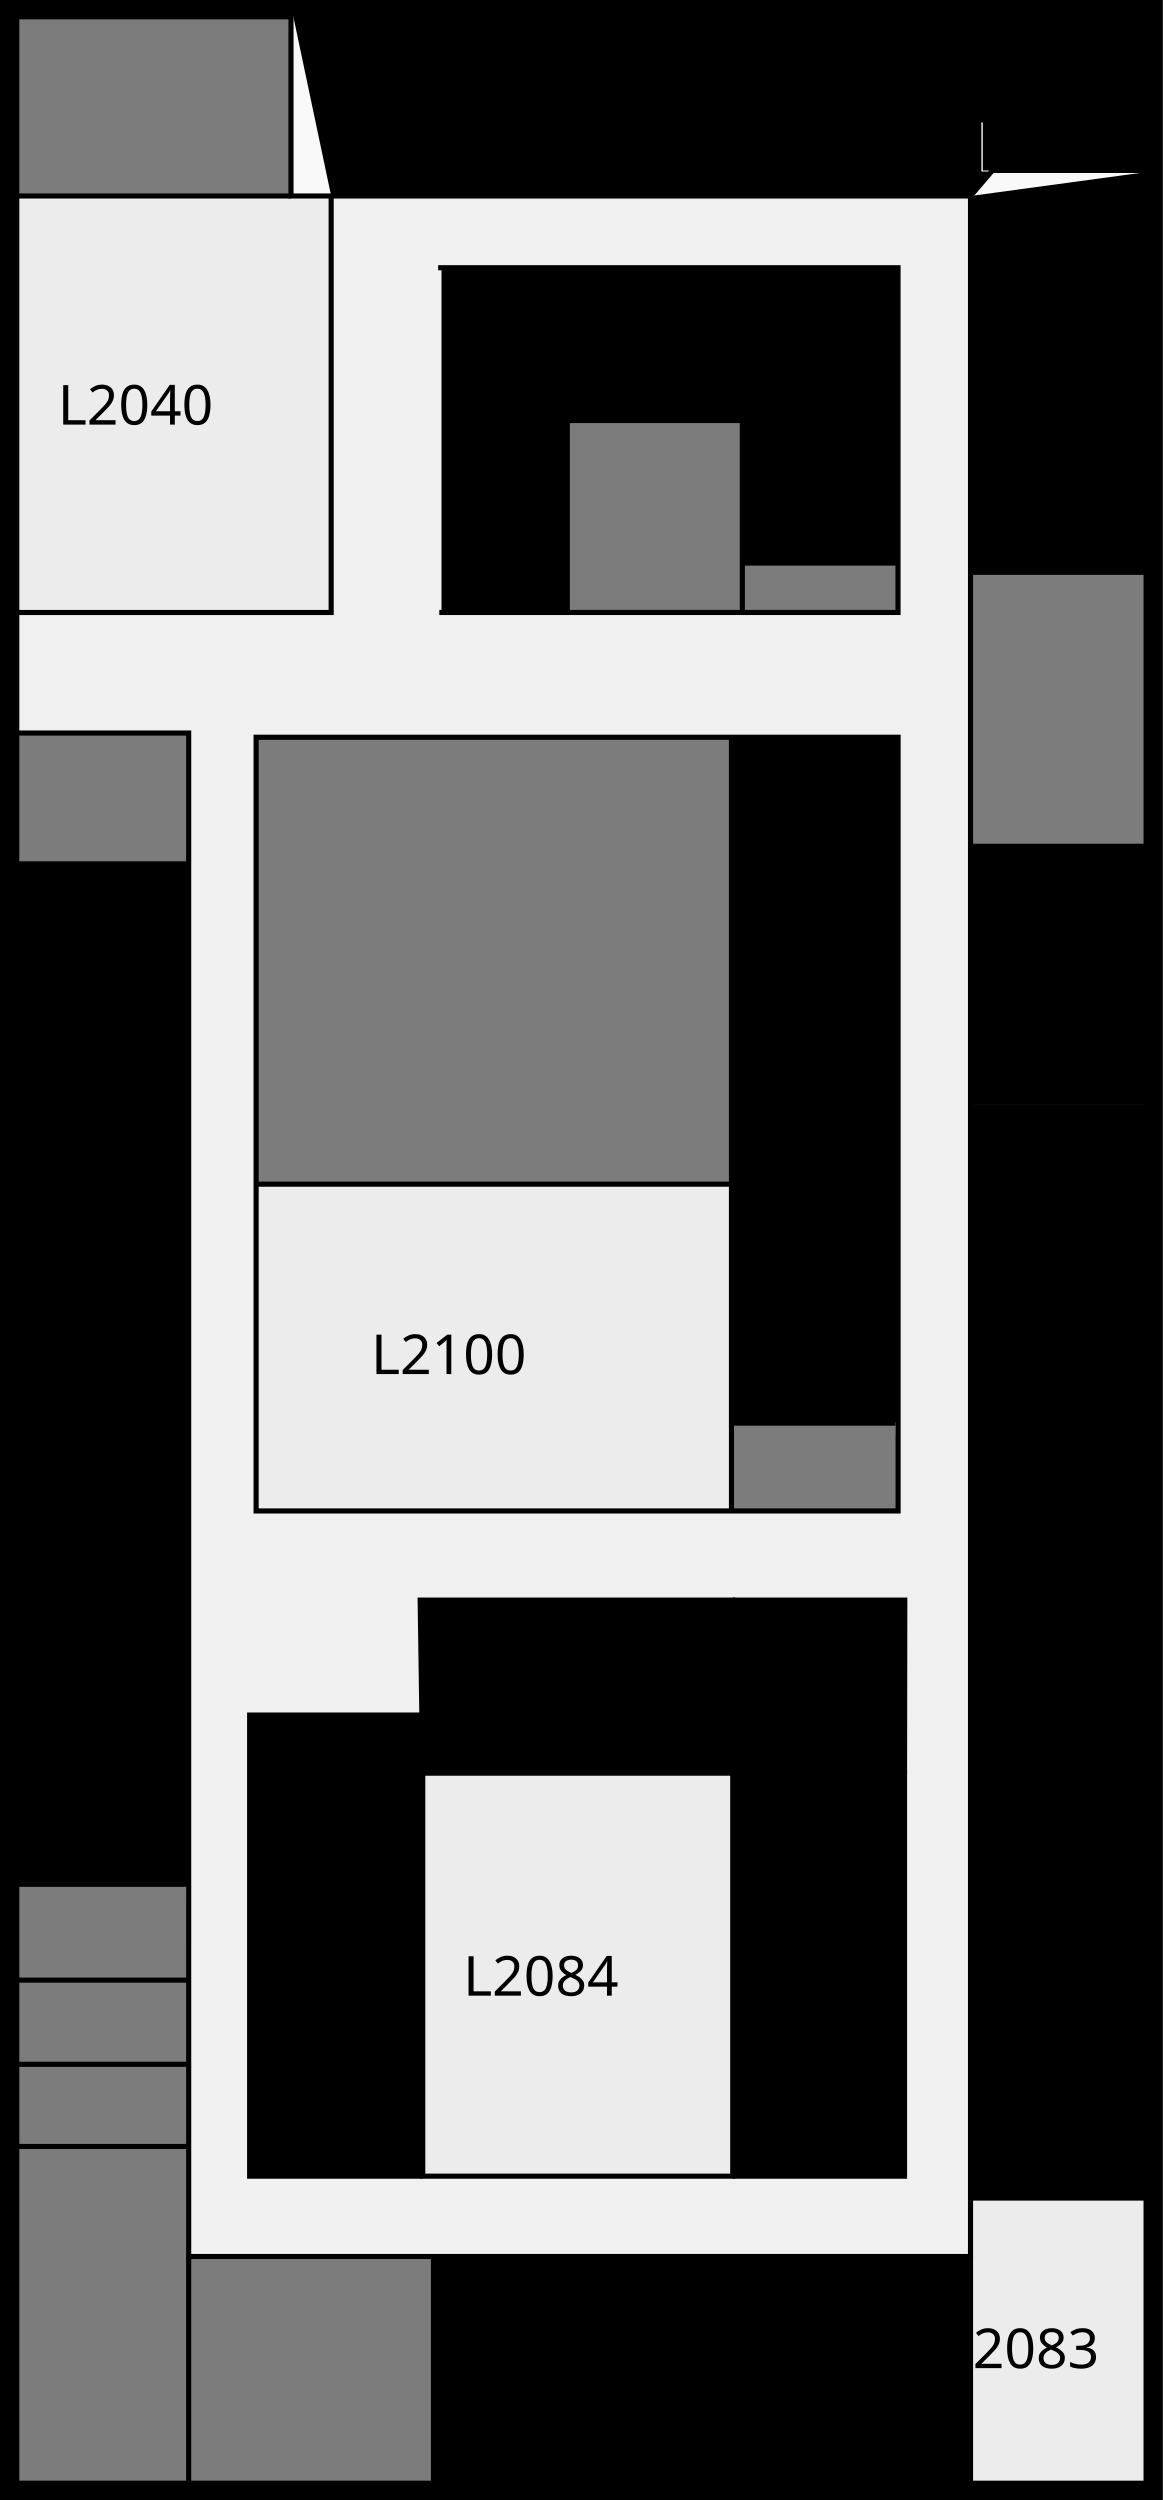
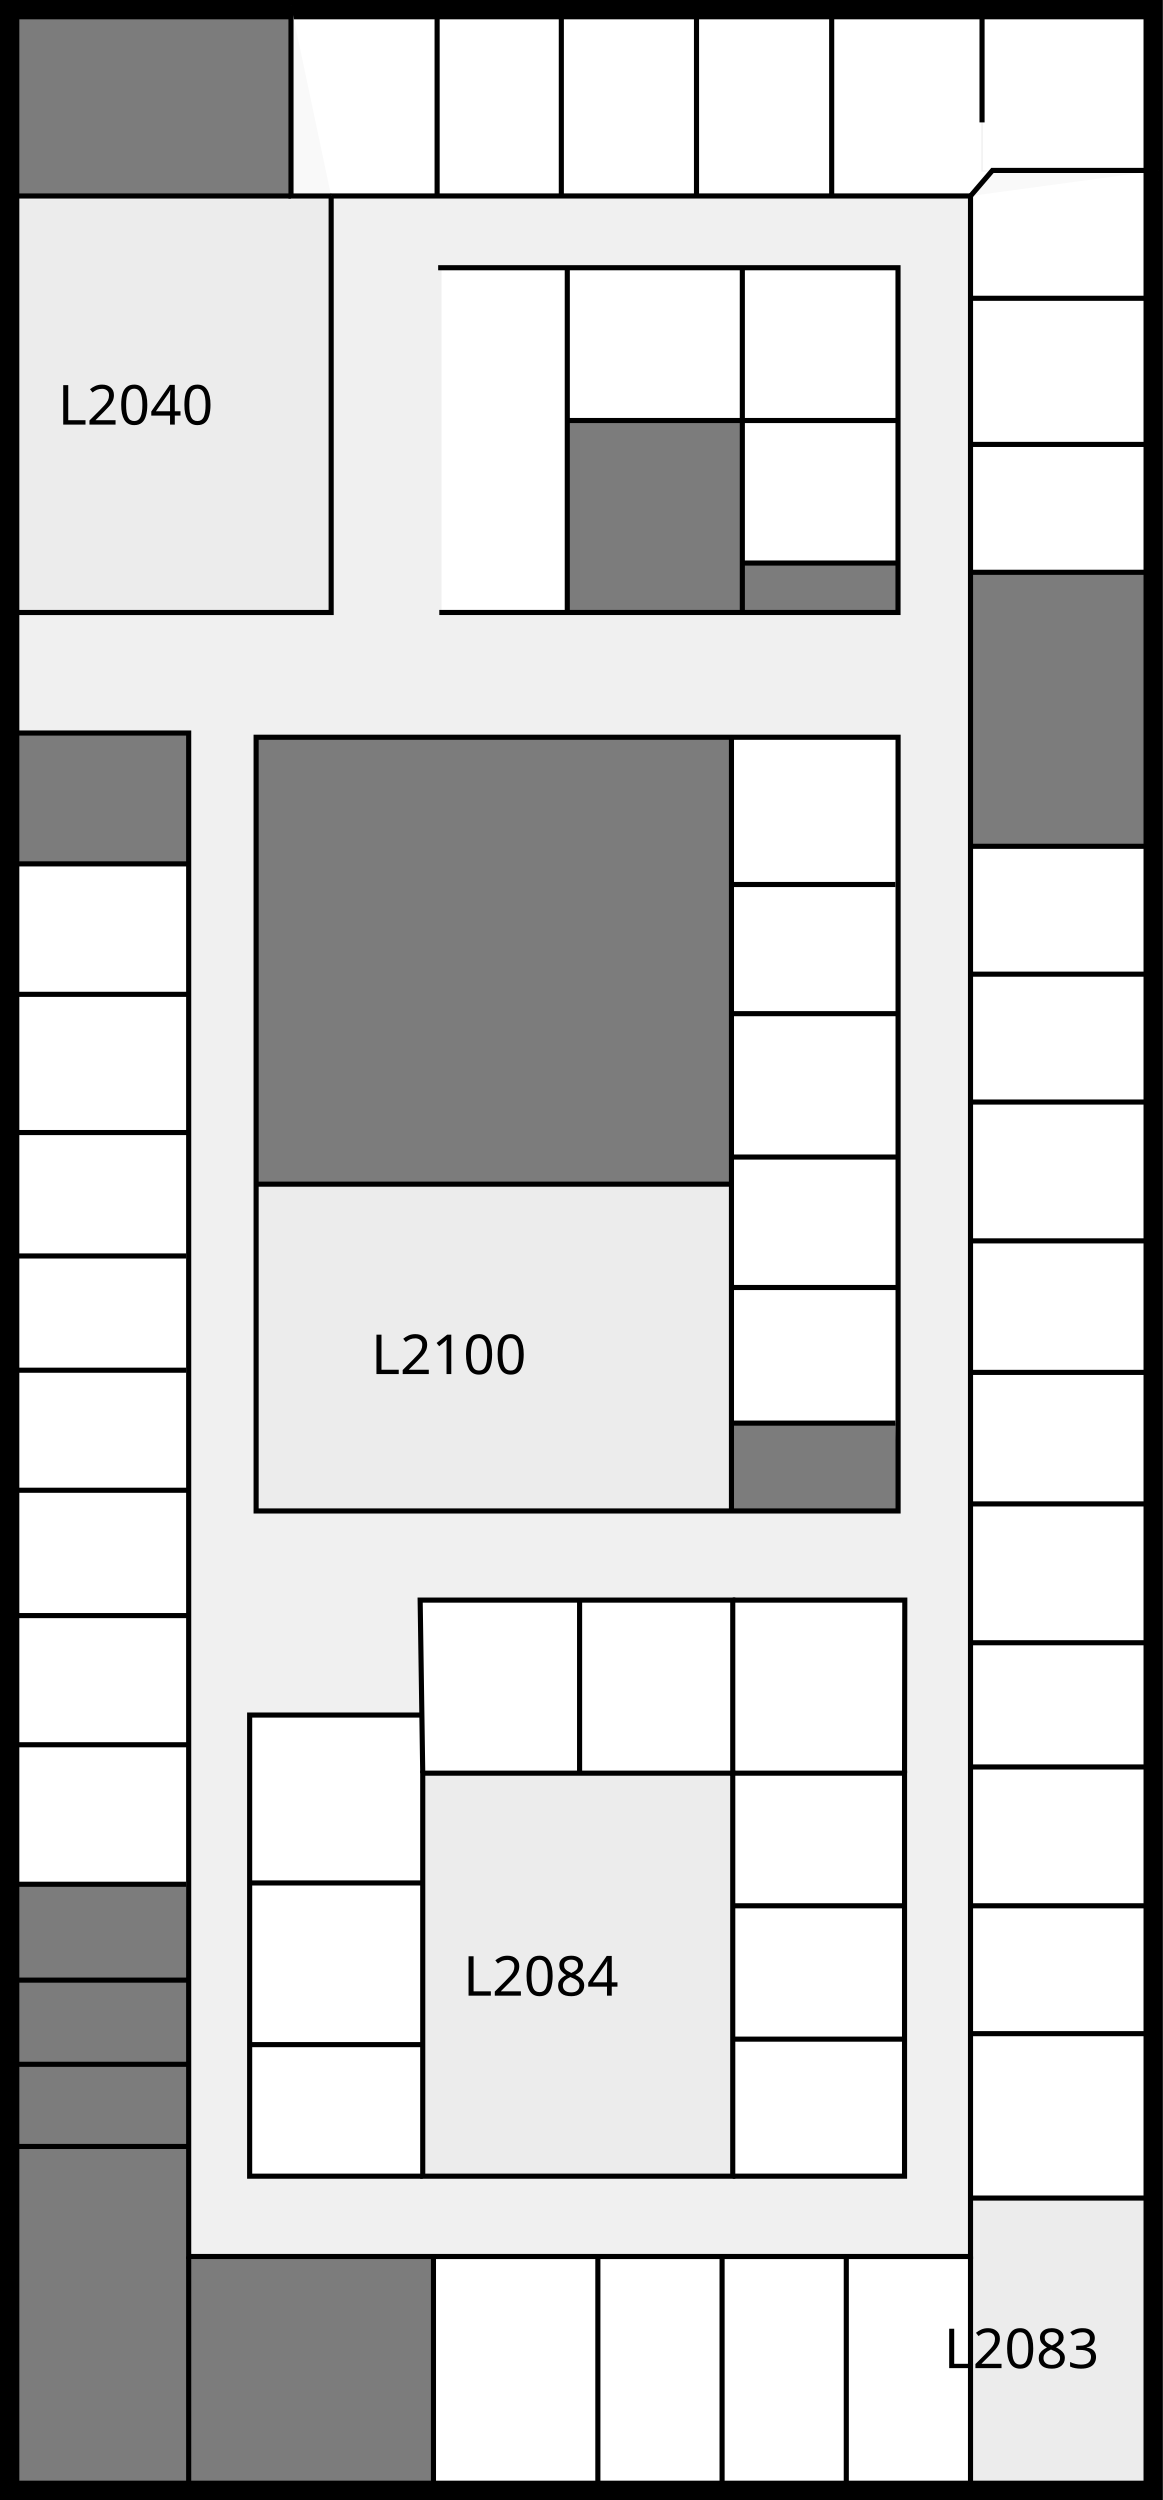
<svg xmlns="http://www.w3.org/2000/svg" width="133.647mm" height="287.327mm" viewBox="0 0 133.647 287.327" version="1.1" id="svg1264">
  <defs id="defs1258" />
-   <style id="style1">.office{fill:#none;stroke:none;stroke-width:1}.selected{fill:#eba904}</style>
+   <style id="style1">.office{fill:#fff;stroke:none;stroke-width:1}.selected{fill:#eba904}</style>
  <g id="layer2">
    <rect id="L2083" width="21.268" height="33.937" x="140.087" y="257.602" style="fill:#ececec" transform="translate(-28.56613,-4.791746)" />
    <rect id="L2100" width="54.481" height="37.483" x="58.036" y="140.813" style="fill:#ececec" transform="translate(-28.56613,-4.791746)" />
    <rect id="L2040" width="36.433" height="47.594" x="30.066" y="27.742" style="fill:#ececec" transform="translate(-28.56613,-4.791746)" />
    <rect id="L2044" class="office" width="14.505" height="39.593" x="79.309" y="35.55" transform="translate(-28.56613,-4.791746)" />
    <rect id="L2041" class="office" width="16.867" height="21.308" x="61.97" y="5.784" transform="translate(-28.56613,-4.791746)" />
    <rect id="L2043" class="office" width="14.316" height="21.308" x="78.79" y="5.784" transform="translate(-28.56613,-4.791746)" />
    <rect id="L2045" class="office" width="15.45" height="21.308" x="93.077" y="5.784" transform="translate(-28.56613,-4.791746)" />
    <rect id="L2047" class="office" width="15.45" height="21.308" x="108.716" y="5.784" transform="translate(-28.56613,-4.791746)" />
    <rect id="L2049" class="office" width="17.292" height="21.308" x="124.062" y="5.784" transform="translate(-28.56613,-4.791746)" />
    <rect id="L2051" class="office" width="19.831" height="18.602" x="141.524" y="5.784" transform="translate(-28.56613,-4.791746)" />
    <rect id="L2053" class="office" width="21.268" height="14.693" x="140.087" y="24.509" transform="translate(-28.56613,-4.791746)" />
    <rect id="L2055" class="office" width="21.268" height="16.598" x="140.087" y="39.159" transform="translate(-28.56613,-4.791746)" />
    <rect id="L2057" class="office" width="21.268" height="14.727" x="140.087" y="55.847" transform="translate(-28.56613,-4.791746)" />
    <rect id="L2063" class="office" width="21.268" height="14.727" x="140.087" y="102.051" transform="translate(-28.56613,-4.791746)" />
    <rect id="L2065" class="office" width="21.268" height="14.727" x="140.087" y="116.868" transform="translate(-28.56613,-4.791746)" />
    <rect id="L2067" class="office" width="21.268" height="15.529" x="140.087" y="131.684" transform="translate(-28.56613,-4.791746)" />
    <rect id="L2069" class="office" width="21.268" height="15.094" x="140.087" y="147.464" transform="translate(-28.56613,-4.791746)" />
    <rect id="L2071" class="office" width="21.268" height="15.094" x="140.087" y="162.548" transform="translate(-28.56613,-4.791746)" />
    <rect id="L2073" class="office" width="21.268" height="15.829" x="140.087" y="177.688" transform="translate(-28.56613,-4.791746)" />
    <rect id="L2075" class="office" width="21.268" height="14.293" x="140.087" y="193.512" transform="translate(-28.56613,-4.791746)" />
    <rect id="L2077" class="office" width="21.268" height="15.829" x="140.087" y="207.85" transform="translate(-28.56613,-4.791746)" />
    <rect id="L2079" class="office" width="21.268" height="14.76" x="140.087" y="223.736" transform="translate(-28.56613,-4.791746)" />
    <rect id="L2081" class="office" width="21.268" height="18.836" x="140.087" y="238.552" transform="translate(-28.56613,-4.791746)" />
    <rect id="L2085" class="office" width="14.185" height="27.389" x="125.8" y="264.15" transform="translate(-28.56613,-4.791746)" />
    <rect id="L2087" class="office" width="14.185" height="27.389" x="111.513" y="264.15" transform="translate(-28.56613,-4.791746)" />
    <rect id="L2089" class="office" width="14.185" height="27.389" x="97.225" y="264.15" transform="translate(-28.56613,-4.791746)" />
    <rect id="L2091" class="office" width="18.729" height="27.389" x="78.394" y="264.15" transform="translate(-28.56613,-4.791746)" />
    <rect id="L2078" class="office" width="19.865" height="15.629" x="112.738" y="239.16" transform="translate(-28.56613,-4.791746)" />
    <rect id="L2076" class="office" width="19.865" height="15.629" x="112.738" y="223.681" transform="translate(-28.56613,-4.791746)" />
    <rect id="L2074" class="office" width="19.865" height="15.295" x="112.738" y="208.669" transform="translate(-28.56613,-4.791746)" />
    <rect id="L2072" class="office" width="19.865" height="19.972" x="112.738" y="188.647" transform="translate(-28.56613,-4.791746)" />
    <rect id="L2098" class="office" width="17.526" height="19.972" x="95.276" y="188.647" transform="translate(-28.56613,-4.791746)" />
    <rect id="L2096" class="office" width="18.029" height="19.972" x="77.051" y="188.647" transform="translate(-28.56613,-4.791746)" />
    <rect id="L2090" class="office" width="19.969" height="19.088" x="28.61" y="197.243" />
    <rect id="L2088" class="office" width="19.969" height="18.587" x="28.61" y="216.265" />
    <rect id="L2086" class="office" width="19.969" height="14.946" x="28.777" y="235.007" />
    <rect id="L2101" class="office" width="19.969" height="16.048" x="1.789" y="200.567" />
    <rect id="L2103" class="office" width="19.969" height="14.678" x="1.789" y="185.751" />
    <rect id="L2105" class="office" width="19.969" height="14.678" x="1.789" y="171.202" />
    <rect id="L2107" class="office" width="19.969" height="13.91" x="1.789" y="157.387" />
    <rect id="L2109" class="office" width="19.969" height="13.208" x="1.789" y="144.292" />
    <rect id="L2111" class="office" width="19.969" height="14.077" x="1.789" y="130.239" />
    <rect id="L2113" class="office" width="19.969" height="15.614" x="1.789" y="114.414" />
    <rect id="L2115" class="office" width="19.969" height="15.012" x="1.789" y="99.141" />
    <rect id="L2048" class="office" width="19.969" height="17.485" x="65.29" y="30.878" />
    <rect id="L2050" class="office" width="17.964" height="17.485" x="85.398" y="30.878" />
    <rect id="L2052" class="office" width="17.964" height="16.549" x="85.398" y="48.218" />
    <rect id="L2058" class="office" width="19.234" height="17.017" x="84.128" y="84.73" />
    <rect id="L2060" class="office" width="19.234" height="14.812" x="84.128" y="101.752" />
    <rect id="L2062" class="office" width="19.234" height="16.282" x="84.128" y="116.569" />
    <rect id="L2064" class="office" width="19.234" height="14.879" x="84.128" y="132.973" />
    <rect id="L2066" class="office" width="19.234" height="15.413" x="84.128" y="148.051" />
  </g>
  <g id="layer1" transform="translate(-28.56613,-4.791746)">
    <rect style="display:inline;fill:none;fill-opacity:1;stroke:#000000;stroke-width:2.221;stroke-miterlimit:4;stroke-dasharray:none;stroke-opacity:1;paint-order:markers stroke fill" id="rect190" width="131.426" height="285.106" x="29.677" y="5.902" />
    <path style="display:inline;fill:none;stroke:#000000;stroke-width:0.589;stroke-linecap:butt;stroke-linejoin:miter;stroke-miterlimit:4;stroke-dasharray:none;stroke-opacity:1" d="M 29.245,75.184 H 66.627 V 27.317 h 73.481 V 264.135 H 50.251 V 89.041 H 28.957 Z" id="path4708" />
    <path style="display:inline;fill:#ececec;stroke:#000000;stroke-width:0.588px;stroke-linecap:butt;stroke-linejoin:miter;stroke-opacity:1" d="m 78.384,264.161 v 26.848" id="path4710" />
    <path style="display:inline;fill:#ececec;stroke:#000000;stroke-width:0.588px;stroke-linecap:butt;stroke-linejoin:miter;stroke-opacity:1" d="m 97.279,264.135 v 26.873" id="path4712" />
    <path style="display:inline;fill:#ececec;stroke:#000000;stroke-width:0.588px;stroke-linecap:butt;stroke-linejoin:miter;stroke-opacity:1" d="m 111.555,264.012 v 26.996" id="path4714" />
    <path style="display:inline;fill:#ececec;stroke:#000000;stroke-width:0.588px;stroke-linecap:butt;stroke-linejoin:miter;stroke-opacity:1" d="m 125.831,264.161 v 26.848" id="path4716" />
    <path style="display:inline;fill:#ececec;stroke:#000000;stroke-width:0.588px;stroke-linecap:butt;stroke-linejoin:miter;stroke-opacity:1" d="m 140.108,264.135 v 27.492" id="path4718" />
    <path style="display:inline;fill:#ececec;stroke:#000000;stroke-width:0.588px;stroke-linecap:butt;stroke-linejoin:miter;stroke-opacity:1" d="M 161.522,257.417 H 140.133" id="path4720" />
    <path style="display:inline;fill:#ececec;stroke:#000000;stroke-width:0.588px;stroke-linecap:butt;stroke-linejoin:miter;stroke-opacity:1" d="M 161.522,238.522 H 139.985" id="path4722" />
    <path style="display:inline;fill:#ececec;stroke:#000000;stroke-width:0.588px;stroke-linecap:butt;stroke-linejoin:miter;stroke-opacity:1" d="M 161.102,223.826 H 140.133" id="path4724" />
    <path style="display:inline;fill:#ececec;stroke:#000000;stroke-width:0.588px;stroke-linecap:butt;stroke-linejoin:miter;stroke-opacity:1" d="M 161.102,207.87 H 140.133" id="path4726" />
    <path style="display:inline;fill:#ececec;stroke:#000000;stroke-width:0.588px;stroke-linecap:butt;stroke-linejoin:miter;stroke-opacity:1" d="M 161.102,193.594 H 140.108" id="path4728" />
    <path style="display:inline;fill:#ececec;stroke:#000000;stroke-width:0.588px;stroke-linecap:butt;stroke-linejoin:miter;stroke-opacity:1" d="M 161.573,177.638 H 139.985" id="path4730" />
    <path style="display:inline;fill:#ececec;stroke:#000000;stroke-width:0.588px;stroke-linecap:butt;stroke-linejoin:miter;stroke-opacity:1" d="M 161.573,162.522 H 140.133" id="path4732" />
    <path style="display:inline;fill:#ececec;stroke:#000000;stroke-width:0.588px;stroke-linecap:butt;stroke-linejoin:miter;stroke-opacity:1" d="M 161.522,147.406 H 140.133" id="path4734" />
    <path style="display:inline;fill:#ececec;stroke:#000000;stroke-width:0.588px;stroke-linecap:butt;stroke-linejoin:miter;stroke-opacity:1" d="M 161.102,131.45 H 140.133" id="path4736" />
    <path style="display:inline;fill:#ececec;stroke:#000000;stroke-width:0.588px;stroke-linecap:butt;stroke-linejoin:miter;stroke-opacity:1" d="M 161.647,116.754 H 140.133" id="path4738" />
    <path style="display:inline;fill:#ececec;stroke:#000000;stroke-width:0.588px;stroke-linecap:butt;stroke-linejoin:miter;stroke-opacity:1" d="M 161.722,102.057 H 140.133" id="path4740" />
    <path style="display:inline;fill:#ececec;stroke:#000000;stroke-width:0.588px;stroke-linecap:butt;stroke-linejoin:miter;stroke-opacity:1" d="M 161.35,70.566 H 140.133" id="path4742" />
    <path style="display:inline;fill:#ececec;stroke:#000000;stroke-width:0.588px;stroke-linecap:butt;stroke-linejoin:miter;stroke-opacity:1" d="m 161.647,55.869 h -21.54" id="path4744" />
    <path style="display:inline;fill:#ececec;stroke:#000000;stroke-width:0.588px;stroke-linecap:butt;stroke-linejoin:miter;stroke-opacity:1" d="M 161.722,39.074 H 140.108" id="path4746" />
    <path style="display:inline;fill:#f9f9f9;stroke:#000000;stroke-width:0.588px;stroke-linecap:butt;stroke-linejoin:miter;stroke-opacity:1" d="m 161.722,24.378 h -19.094 l -2.519,2.939" id="path4748" />
    <path style="display:inline;fill:#ececec;stroke:#000000;stroke-width:0.588px;stroke-linecap:butt;stroke-linejoin:miter;stroke-opacity:1" d="M 124.152,5.482 V 27.194" id="path4750" />
    <path style="display:inline;fill:#ececec;stroke:#000000;stroke-width:0.588px;stroke-linecap:butt;stroke-linejoin:miter;stroke-opacity:1" d="M 108.616,5.482 V 27.317" id="path4752" />
    <path style="display:inline;fill:#ececec;stroke:#000000;stroke-width:0.588px;stroke-linecap:butt;stroke-linejoin:miter;stroke-opacity:1" d="M 93.08,5.902 V 27.219" id="path4754" />
    <path style="display:inline;fill:#ececec;stroke:#000000;stroke-width:0.588px;stroke-linecap:butt;stroke-linejoin:miter;stroke-opacity:1" d="M 78.804,5.432 V 27.194" id="path4756" />
    <path style="display:inline;fill:#f9f9f9;stroke:#000000;stroke-width:0.588px;stroke-linecap:butt;stroke-linejoin:miter;stroke-opacity:1" d="M 66.627,27.317 H 62.01 V 5.425" id="path4758" />
    <path style="display:inline;fill:#ececec;stroke:#000000;stroke-width:0.588px;stroke-linecap:butt;stroke-linejoin:miter;stroke-opacity:1" d="M 141.433,5.796 V 18.86" id="path4760" />
    <path style="display:inline;fill:#ececec;stroke:#000000;stroke-width:0.588px;stroke-linecap:butt;stroke-linejoin:miter;stroke-opacity:1" d="m 50.251,264.135 v 27.286" id="path4762" />
    <path style="display:inline;fill:#ececec;stroke:#000000;stroke-width:0.588px;stroke-linecap:butt;stroke-linejoin:miter;stroke-opacity:1" d="M 77.152,208.584 H 112.781 v 46.318 H 77.152 Z" id="path4764" />
    <path style="display:inline;fill:none;stroke:#000000;stroke-width:0.588;stroke-linecap:butt;stroke-linejoin:miter;stroke-miterlimit:4;stroke-dasharray:none;stroke-opacity:1" d="m 112.781,254.902 19.744,-2e-5 V 208.584 H 112.781 V 188.691 H 76.855 l 0.297,19.893" id="path4766" />
    <path style="display:inline;fill:none;stroke:#000000;stroke-width:0.588px;stroke-linecap:butt;stroke-linejoin:miter;stroke-opacity:1" d="M 76.855,201.904 H 57.259 v 52.998 l 19.893,2e-5" id="path4768" />
    <path style="display:inline;fill:#ececec;stroke:#000000;stroke-width:0.588px;stroke-linecap:butt;stroke-linejoin:miter;stroke-opacity:1" d="M 50.282,251.487 H 29.202" id="path4770" />
    <path style="display:inline;fill:#ececec;stroke:#000000;stroke-width:0.588px;stroke-linecap:butt;stroke-linejoin:miter;stroke-opacity:1" d="M 50.282,242.043 H 29.647" id="path4772" />
    <path style="display:inline;fill:#ececec;stroke:#000000;stroke-width:0.588px;stroke-linecap:butt;stroke-linejoin:miter;stroke-opacity:1" d="M 29.053,221.351 H 49.985" id="path4774" />
    <path style="display:inline;fill:#ececec;stroke:#000000;stroke-width:0.588px;stroke-linecap:butt;stroke-linejoin:miter;stroke-opacity:1" d="m 29.647,205.318 h 20.487" id="path4776" />
    <path style="display:inline;fill:#ececec;stroke:#000000;stroke-width:0.588px;stroke-linecap:butt;stroke-linejoin:miter;stroke-opacity:1" d="M 29.127,190.473 H 50.134" id="path4778" />
    <path style="display:inline;fill:#ececec;stroke:#000000;stroke-width:0.588px;stroke-linecap:butt;stroke-linejoin:miter;stroke-opacity:1" d="m 29.053,176.068 h 21.08" id="path4780" />
    <path style="display:inline;fill:#ececec;stroke:#000000;stroke-width:0.588px;stroke-linecap:butt;stroke-linejoin:miter;stroke-opacity:1" d="M 28.979,162.271 H 49.985" id="path4782" />
    <path style="display:inline;fill:#ececec;stroke:#000000;stroke-width:0.588px;stroke-linecap:butt;stroke-linejoin:miter;stroke-opacity:1" d="M 29.202,149.141 H 49.985" id="path4784" />
    <path style="display:inline;fill:#ececec;stroke:#000000;stroke-width:0.588px;stroke-linecap:butt;stroke-linejoin:miter;stroke-opacity:1" d="M 29.202,134.956 H 50.134" id="path4788" />
    <path style="display:inline;fill:#ececec;stroke:#000000;stroke-width:0.588px;stroke-linecap:butt;stroke-linejoin:miter;stroke-opacity:1" d="M 29.202,119.071 H 50.134" id="path4790" />
    <path style="display:inline;fill:#ececec;stroke:#000000;stroke-width:0.588px;stroke-linecap:butt;stroke-linejoin:miter;stroke-opacity:1" d="M 29.053,104.078 H 50.282" id="path4792" />
    <rect style="display:inline;fill:none;fill-opacity:1;stroke:#000000;stroke-width:0.589;stroke-miterlimit:4;stroke-dasharray:none;stroke-opacity:1;paint-order:markers stroke fill" id="rect4794" width="73.782" height="88.924" x="58.002" y="89.524" />
    <path style="display:inline;fill:#ececec;stroke:#000000;stroke-width:0.588px;stroke-linecap:butt;stroke-linejoin:miter;stroke-opacity:1" d="M 112.633,89.524 V 178.448" id="path4796" />
    <path style="display:inline;fill:#ececec;stroke:#000000;stroke-width:0.588px;stroke-linecap:butt;stroke-linejoin:miter;stroke-opacity:1" d="M 58.002,140.889 H 112.633" id="path4798" />
    <path style="display:inline;fill:#ececec;stroke:#000000;stroke-width:0.588px;stroke-linecap:butt;stroke-linejoin:miter;stroke-opacity:1" d="m 112.633,168.353 h 18.854" id="path4800" />
    <path style="display:inline;fill:#ececec;stroke:#000000;stroke-width:0.588px;stroke-linecap:butt;stroke-linejoin:miter;stroke-opacity:1" d="m 112.633,152.765 h 19.002" id="path4802" />
    <path style="display:inline;fill:#ececec;stroke:#000000;stroke-width:0.588px;stroke-linecap:butt;stroke-linejoin:miter;stroke-opacity:1" d="m 112.633,137.772 h 19.151" id="path4804" />
    <path style="display:inline;fill:#ececec;stroke:#000000;stroke-width:0.588px;stroke-linecap:butt;stroke-linejoin:miter;stroke-opacity:1" d="m 112.633,121.293 h 19.002" id="path4806" />
    <path style="display:inline;fill:#ececec;stroke:#000000;stroke-width:0.588px;stroke-linecap:butt;stroke-linejoin:miter;stroke-opacity:1" d="m 112.633,106.448 h 18.854" id="path4808" />
    <path style="display:inline;fill:#ececec;stroke:#000000;stroke-width:0.588px;stroke-linecap:butt;stroke-linejoin:miter;stroke-opacity:1" d="M 62.01,27.317 H 28.905" id="path4820" />
    <path style="display:inline;fill:#ececec;stroke:#000000;stroke-width:0.588px;stroke-linecap:butt;stroke-linejoin:miter;stroke-opacity:1" d="m 95.179,188.555 c 0,19.84 0,19.945 0,19.945" id="path4868" />
    <path style="display:inline;fill:#ececec;stroke:#000000;stroke-width:0.588px;stroke-linecap:butt;stroke-linejoin:miter;stroke-opacity:1" d="M 57.179,239.782 H 77.019" id="path4870" />
    <path style="display:inline;fill:#ececec;stroke:#000000;stroke-width:0.588px;stroke-linecap:butt;stroke-linejoin:miter;stroke-opacity:1" d="M 57.179,221.201 H 77.019" id="path4872" />
    <path style="display:inline;fill:#ececec;stroke:#000000;stroke-width:0.588px;stroke-linecap:butt;stroke-linejoin:miter;stroke-opacity:1" d="m 112.815,239.152 h 19.63" id="path4874" />
    <path style="display:inline;fill:#ececec;stroke:#000000;stroke-width:0.588px;stroke-linecap:butt;stroke-linejoin:miter;stroke-opacity:1" d="M 132.55,223.826 H 112.815" id="path4876" />
    <path style="display:inline;fill:#ececec;stroke:#000000;stroke-width:0.588px;stroke-linecap:butt;stroke-linejoin:miter;stroke-opacity:1" d="M 50.088,232.369 H 29.453" id="path4772-5" />
    <path style="display:inline;fill:none;stroke:#000000;stroke-width:0.588;stroke-linecap:butt;stroke-linejoin:miter;stroke-miterlimit:4;stroke-dasharray:none;stroke-opacity:1" d="m 112.781,188.691 h 19.774 l -0.029,19.893" id="path184" />
    <path style="display:inline;fill:none;stroke:#000000;stroke-width:0.588;stroke-linecap:butt;stroke-linejoin:miter;stroke-miterlimit:4;stroke-dasharray:none;stroke-opacity:1" d="M 79.055,75.184 H 131.776 V 35.562 H 78.924" id="path991" />
    <path style="display:inline;fill:none;stroke:#000000;stroke-width:0.588;stroke-linecap:butt;stroke-linejoin:miter;stroke-miterlimit:4;stroke-dasharray:none;stroke-opacity:1" d="M 93.765,35.577 V 75.114" id="path995" />
    <path style="display:inline;fill:none;stroke:#000000;stroke-width:0.588;stroke-linecap:butt;stroke-linejoin:miter;stroke-miterlimit:4;stroke-dasharray:none;stroke-opacity:1" d="M 113.883,35.65 V 75.26" id="path997" />
    <path style="display:inline;fill:none;stroke:#000000;stroke-width:0.588;stroke-linecap:butt;stroke-linejoin:miter;stroke-miterlimit:4;stroke-dasharray:none;stroke-opacity:1" d="M 93.678,53.122 H 131.762" id="path999" />
    <path style="display:inline;fill:none;stroke:#000000;stroke-width:0.588;stroke-linecap:butt;stroke-linejoin:miter;stroke-miterlimit:4;stroke-dasharray:none;stroke-opacity:1" d="m 113.81,69.503 h 17.879" id="path1003" />
    <path style="display:inline;fill:#000000;fill-opacity:0.482;stroke:none;stroke-width:0.407px;stroke-linecap:butt;stroke-linejoin:miter;stroke-opacity:1" d="m 29.053,221.351 h 20.932 l 0.266,42.784 28.133,0.025 v 26.848 l -48.707,-4e-5 z" id="path13527" />
    <path style="display:inline;fill:#000000;fill-opacity:0.482;stroke:none;stroke-width:0.407px;stroke-linecap:butt;stroke-linejoin:miter;stroke-opacity:1" d="m 58.002,89.524 -1.39e-4,51.365 H 112.633 V 89.524 Z" id="path13529" />
    <path style="display:inline;fill:#000000;fill-opacity:0.482;stroke:none;stroke-width:0.407px;stroke-linecap:butt;stroke-linejoin:miter;stroke-opacity:1" d="m 112.633,168.353 h 18.854 l 0.297,10.095 -19.151,2e-5 z" id="path13531" />
    <path style="display:inline;fill:#000000;fill-opacity:0.482;stroke:none;stroke-width:0.407px;stroke-linecap:butt;stroke-linejoin:miter;stroke-opacity:1" d="m 140.133,70.566 h 21.217 l 0.371,31.492 h -21.588 z" id="path13533" />
    <path style="display:inline;fill:#000000;fill-opacity:0.482;stroke:none;stroke-width:0.407px;stroke-linecap:butt;stroke-linejoin:miter;stroke-opacity:1" d="m 113.81,69.503 -0.031,-16.483 -20.101,0.102 0.087,21.993 38.011,0.07 -0.087,-5.681 z" id="path13535" />
    <path style="display:inline;fill:#000000;fill-opacity:0.482;stroke:none;stroke-width:0.407px;stroke-linecap:butt;stroke-linejoin:miter;stroke-opacity:1" d="M 29.677,5.902 28.905,27.317 H 62.01 V 5.425 Z" id="path13537" />
    <path style="display:inline;fill:#000000;fill-opacity:0.482;stroke:none;stroke-width:0.407px;stroke-linecap:butt;stroke-linejoin:miter;stroke-opacity:1" d="m 28.957,89.041 h 21.294 l 0.031,15.037 H 29.053 Z" id="path13539" />
  </g>
  <g id="layer3">
    <text xml:space="preserve" style="font-size:6.35px;font-family:sans-serif;-inkscape-font-specification:sans-serif;text-align:center;writing-mode:lr-tb;direction:ltr;text-anchor:middle;fill:none;stroke-width:1.102" x="19.711" y="48.797" id="text28">
      <tspan id="tspan28" style="fill:#000000;stroke-width:1.102" x="19.711" y="48.797">L2040</tspan>
    </text>
    <text xml:space="preserve" style="font-size:6.35px;font-family:sans-serif;-inkscape-font-specification:sans-serif;text-align:center;writing-mode:lr-tb;direction:ltr;text-anchor:middle;fill:none;stroke-width:1.102" x="55.712" y="157.926" id="text28-9">
      <tspan id="tspan28-4" style="fill:#000000;stroke-width:1.102" x="55.712" y="157.926">L2100</tspan>
    </text>
    <text xml:space="preserve" style="font-size:6.35px;font-family:sans-serif;-inkscape-font-specification:sans-serif;text-align:center;writing-mode:lr-tb;direction:ltr;text-anchor:middle;fill:none;stroke-width:1.102" x="66.296" y="229.363" id="text28-8">
      <tspan id="tspan28-2" style="fill:#000000;stroke-width:1.102" x="66.296" y="229.363">L2084</tspan>
    </text>
    <text xml:space="preserve" style="font-size:6.35px;font-family:sans-serif;-inkscape-font-specification:sans-serif;text-align:center;writing-mode:lr-tb;direction:ltr;text-anchor:middle;fill:none;stroke-width:1.102" x="121.537" y="272.169" id="text28-5">
      <tspan id="tspan28-5" style="fill:#000000;stroke-width:1.102" x="121.537" y="272.169">L2083</tspan>
    </text>
  </g>
</svg>
